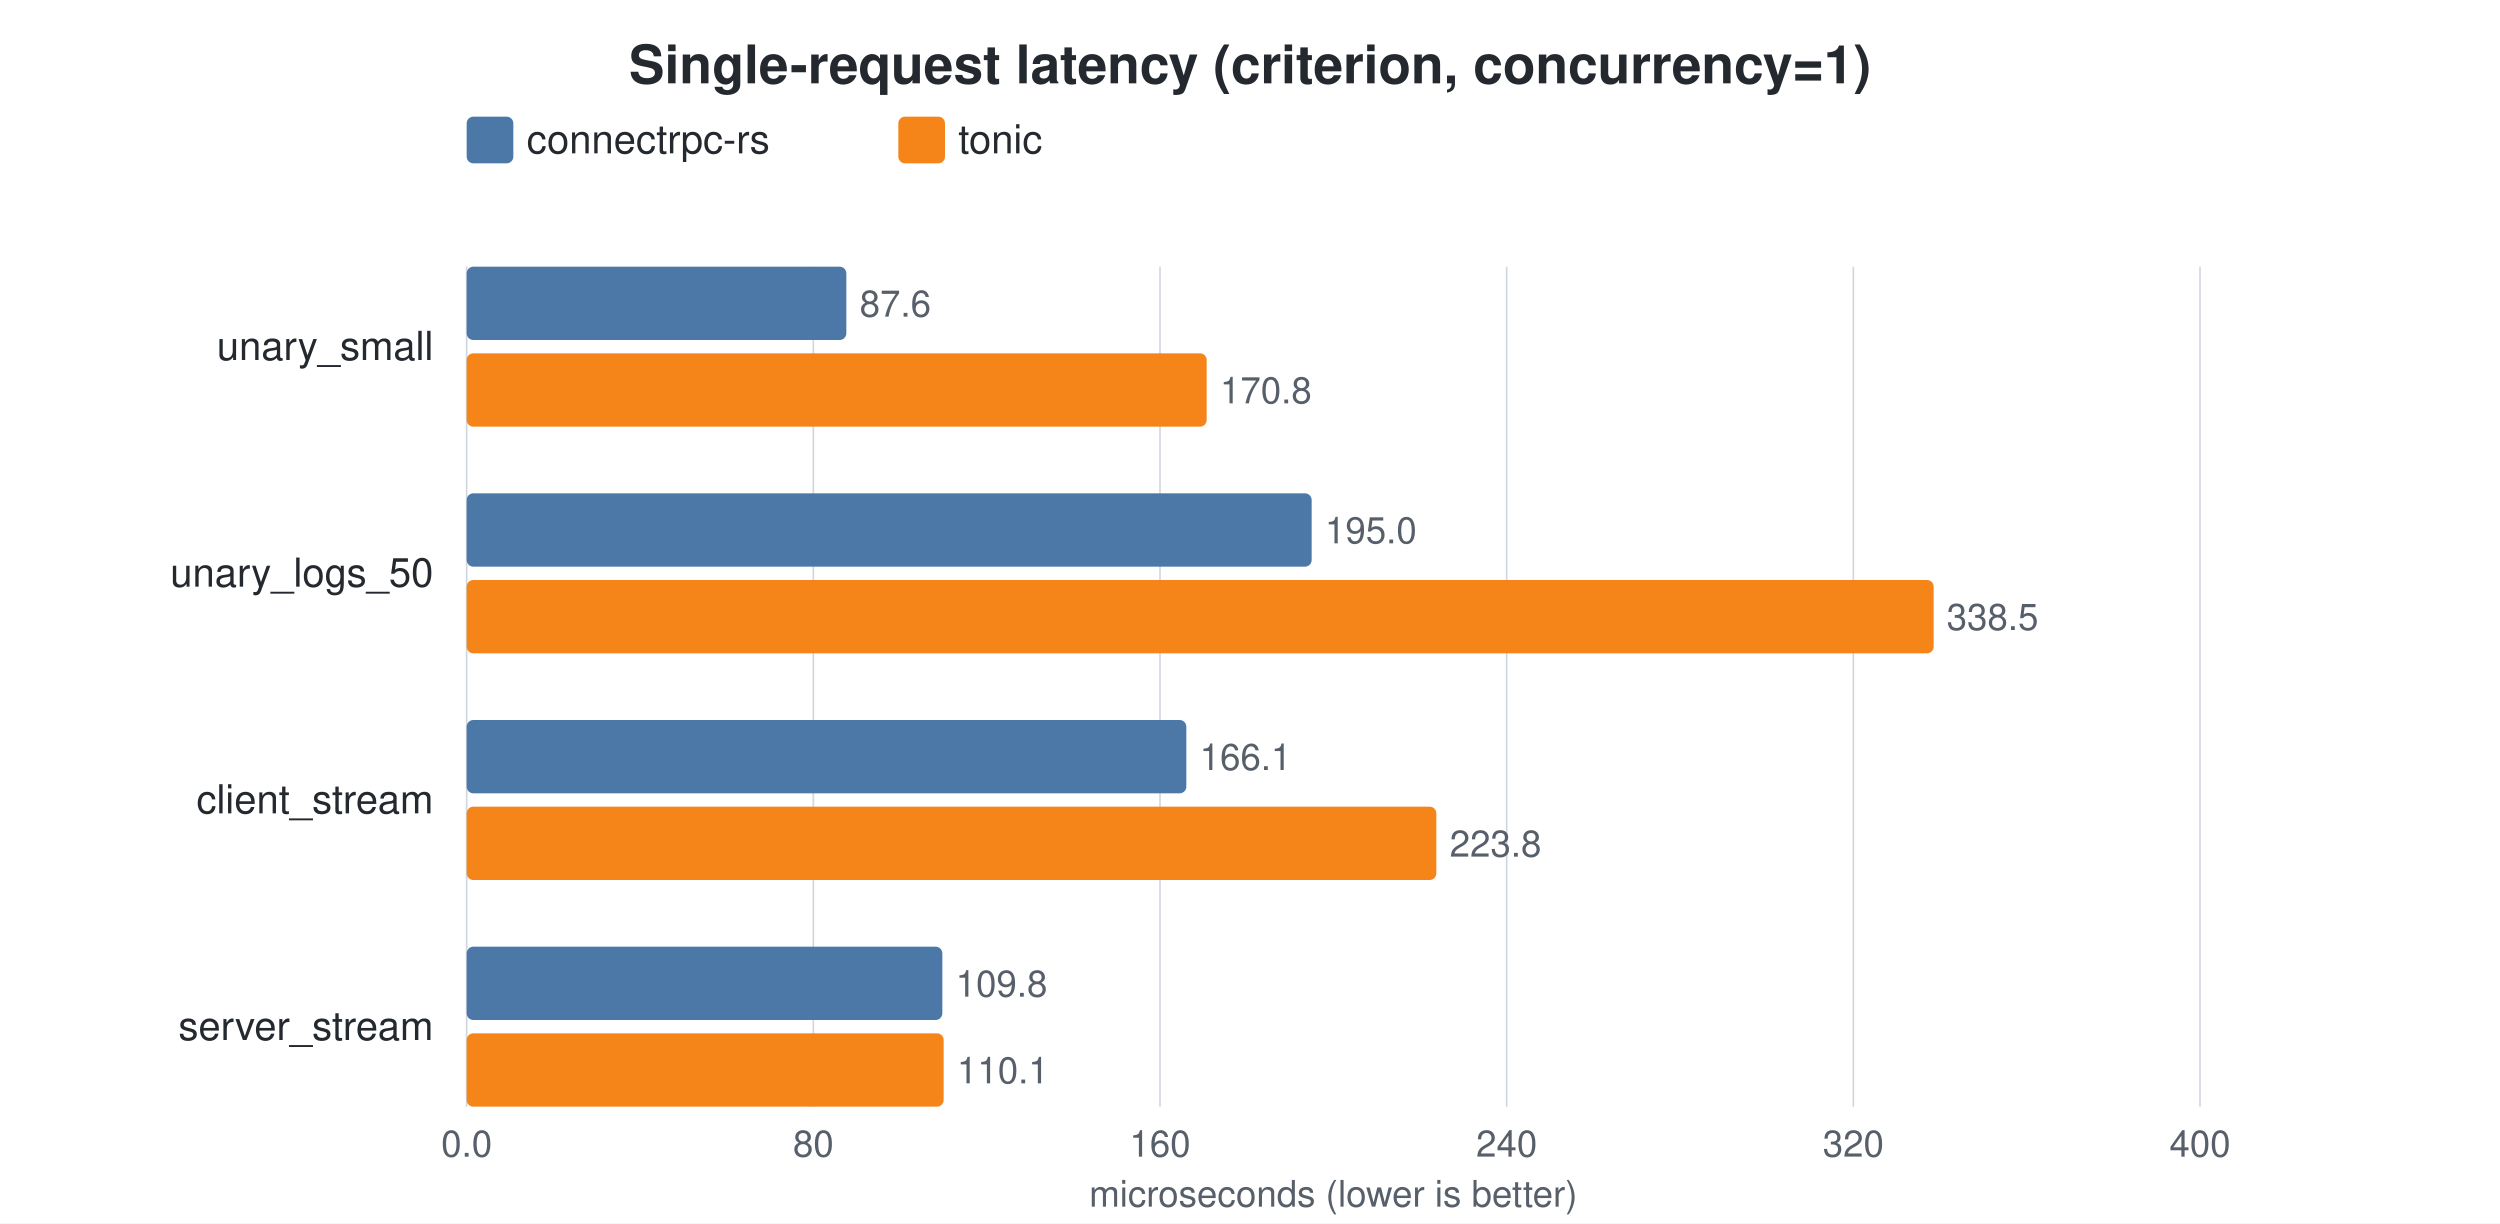
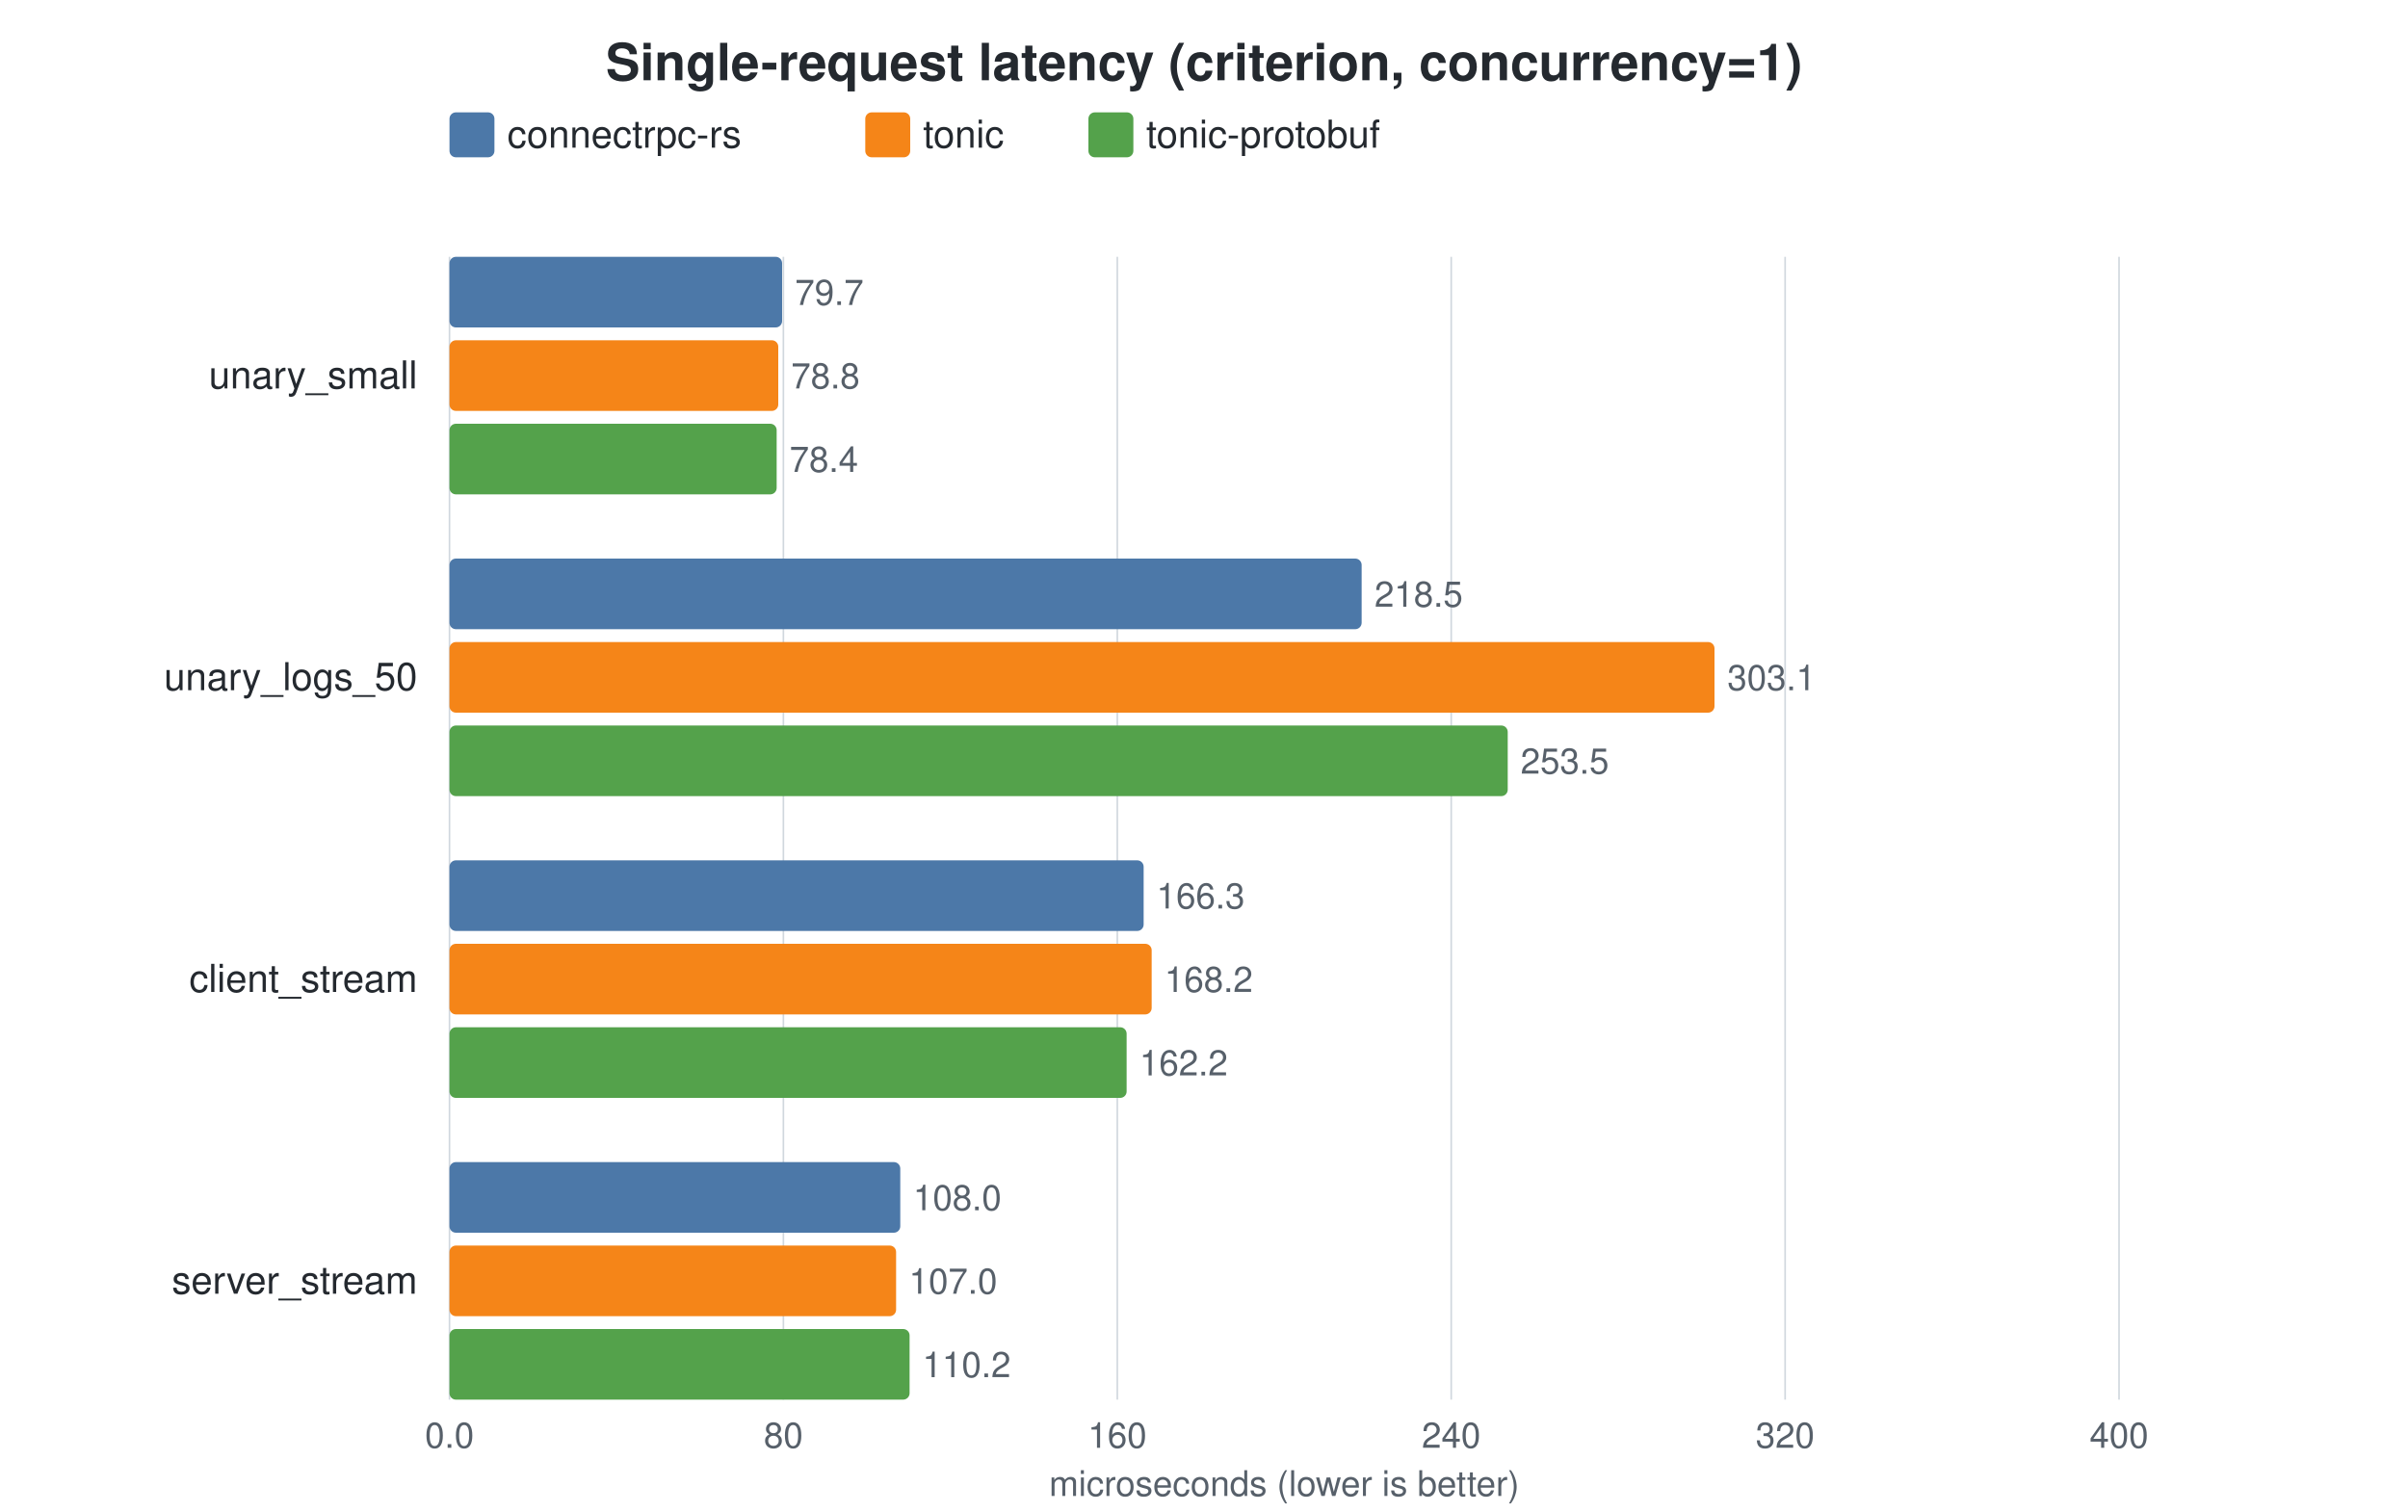
- <svg xmlns="http://www.w3.org/2000/svg" width="750" height="367" viewBox="0 0 750 367">
+ <svg xmlns="http://www.w3.org/2000/svg" width="750" height="471" viewBox="0 0 750 471">
  <style>
    text { font-family: -apple-system, BlinkMacSystemFont, "Segoe UI", Helvetica, Arial, sans-serif; }
    .title { font-size: 16px; font-weight: 600; fill: #24292f; }
    .label { font-size: 12px; fill: #24292f; }
    .value { font-size: 11px; fill: #57606a; }
    .axis-label { font-size: 11px; fill: #57606a; }
    .legend-text { font-size: 12px; fill: #24292f; }
    .grid { stroke: #d0d7de; stroke-width: 0.5; }
  </style>
  <rect width="100%" height="100%" fill="white" />
  <text x="375.0" y="25" text-anchor="middle" class="title">Single-request latency (criterion, concurrency=1)</text>
  <rect x="140" y="35" width="14" height="14" rx="2" fill="#4C78A8" />
  <text x="158" y="46" class="legend-text">connectrpc-rs</text>
  <rect x="269.5" y="35" width="14" height="14" rx="2" fill="#F58518" />
  <text x="287.5" y="46" class="legend-text">tonic</text>
-   <line x1="140.0" y1="80" x2="140.0" y2="332" class="grid" />
-   <text x="140.0" y="347" text-anchor="middle" class="axis-label">0.0</text>
-   <line x1="244.0" y1="80" x2="244.0" y2="332" class="grid" />
-   <text x="244.0" y="347" text-anchor="middle" class="axis-label">80</text>
-   <line x1="348.0" y1="80" x2="348.0" y2="332" class="grid" />
-   <text x="348.0" y="347" text-anchor="middle" class="axis-label">160</text>
-   <line x1="452.0" y1="80" x2="452.0" y2="332" class="grid" />
-   <text x="452.0" y="347" text-anchor="middle" class="axis-label">240</text>
-   <line x1="556.0" y1="80" x2="556.0" y2="332" class="grid" />
-   <text x="556.0" y="347" text-anchor="middle" class="axis-label">320</text>
-   <line x1="660.0" y1="80" x2="660.0" y2="332" class="grid" />
-   <text x="660.0" y="347" text-anchor="middle" class="axis-label">400</text>
-   <text x="400.0" y="362" text-anchor="middle" class="axis-label">microseconds (lower is better)</text>
-   <text x="130" y="108.0" text-anchor="end" class="label">unary_small</text>
-   <rect x="140" y="80.0" width="113.9" height="22" rx="2" fill="#4C78A8" />
-   <text x="257.9" y="95.0" class="value">87.6</text>
-   <rect x="140" y="106.0" width="222.0" height="22" rx="2" fill="#F58518" />
-   <text x="366.0" y="121.0" class="value">170.8</text>
-   <text x="130" y="176.0" text-anchor="end" class="label">unary_logs_50</text>
-   <rect x="140" y="148.0" width="253.5" height="22" rx="2" fill="#4C78A8" />
-   <text x="397.5" y="163.0" class="value">195.0</text>
-   <rect x="140" y="174.0" width="440.1" height="22" rx="2" fill="#F58518" />
-   <text x="584.0" y="189.0" class="value">338.5</text>
-   <text x="130" y="244.0" text-anchor="end" class="label">client_stream</text>
-   <rect x="140" y="216.0" width="215.9" height="22" rx="2" fill="#4C78A8" />
-   <text x="359.9" y="231.0" class="value">166.1</text>
-   <rect x="140" y="242.0" width="290.9" height="22" rx="2" fill="#F58518" />
-   <text x="434.9" y="257.0" class="value">223.8</text>
-   <text x="130" y="312.0" text-anchor="end" class="label">server_stream</text>
-   <rect x="140" y="284.0" width="142.7" height="22" rx="2" fill="#4C78A8" />
-   <text x="286.7" y="299.0" class="value">109.8</text>
-   <rect x="140" y="310.0" width="143.1" height="22" rx="2" fill="#F58518" />
-   <text x="287.1" y="325.0" class="value">110.1</text>
+   <rect x="339.0" y="35" width="14" height="14" rx="2" fill="#54A24B" />
+   <text x="357.0" y="46" class="legend-text">tonic-protobuf</text>
+   <line x1="140.0" y1="80" x2="140.0" y2="436" class="grid" />
+   <text x="140.0" y="451" text-anchor="middle" class="axis-label">0.0</text>
+   <line x1="244.0" y1="80" x2="244.0" y2="436" class="grid" />
+   <text x="244.0" y="451" text-anchor="middle" class="axis-label">80</text>
+   <line x1="348.0" y1="80" x2="348.0" y2="436" class="grid" />
+   <text x="348.0" y="451" text-anchor="middle" class="axis-label">160</text>
+   <line x1="452.0" y1="80" x2="452.0" y2="436" class="grid" />
+   <text x="452.0" y="451" text-anchor="middle" class="axis-label">240</text>
+   <line x1="556.0" y1="80" x2="556.0" y2="436" class="grid" />
+   <text x="556.0" y="451" text-anchor="middle" class="axis-label">320</text>
+   <line x1="660.0" y1="80" x2="660.0" y2="436" class="grid" />
+   <text x="660.0" y="451" text-anchor="middle" class="axis-label">400</text>
+   <text x="400.0" y="466" text-anchor="middle" class="axis-label">microseconds (lower is better)</text>
+   <text x="130" y="121.0" text-anchor="end" class="label">unary_small</text>
+   <rect x="140" y="80.0" width="103.6" height="22" rx="2" fill="#4C78A8" />
+   <text x="247.6" y="95.0" class="value">79.7</text>
+   <rect x="140" y="106.0" width="102.4" height="22" rx="2" fill="#F58518" />
+   <text x="246.4" y="121.0" class="value">78.8</text>
+   <rect x="140" y="132.0" width="101.9" height="22" rx="2" fill="#54A24B" />
+   <text x="245.9" y="147.0" class="value">78.4</text>
+   <text x="130" y="215.0" text-anchor="end" class="label">unary_logs_50</text>
+   <rect x="140" y="174.0" width="284.1" height="22" rx="2" fill="#4C78A8" />
+   <text x="428.1" y="189.0" class="value">218.5</text>
+   <rect x="140" y="200.0" width="394.0" height="22" rx="2" fill="#F58518" />
+   <text x="538.0" y="215.0" class="value">303.1</text>
+   <rect x="140" y="226.0" width="329.6" height="22" rx="2" fill="#54A24B" />
+   <text x="473.6" y="241.0" class="value">253.5</text>
+   <text x="130" y="309.0" text-anchor="end" class="label">client_stream</text>
+   <rect x="140" y="268.0" width="216.2" height="22" rx="2" fill="#4C78A8" />
+   <text x="360.2" y="283.0" class="value">166.3</text>
+   <rect x="140" y="294.0" width="218.7" height="22" rx="2" fill="#F58518" />
+   <text x="362.7" y="309.0" class="value">168.2</text>
+   <rect x="140" y="320.0" width="210.9" height="22" rx="2" fill="#54A24B" />
+   <text x="354.9" y="335.0" class="value">162.2</text>
+   <text x="130" y="403.0" text-anchor="end" class="label">server_stream</text>
+   <rect x="140" y="362.0" width="140.4" height="22" rx="2" fill="#4C78A8" />
+   <text x="284.4" y="377.0" class="value">108.0</text>
+   <rect x="140" y="388.0" width="139.1" height="22" rx="2" fill="#F58518" />
+   <text x="283.1" y="403.0" class="value">107.0</text>
+   <rect x="140" y="414.0" width="143.3" height="22" rx="2" fill="#54A24B" />
+   <text x="287.3" y="429.0" class="value">110.2</text>
</svg>
